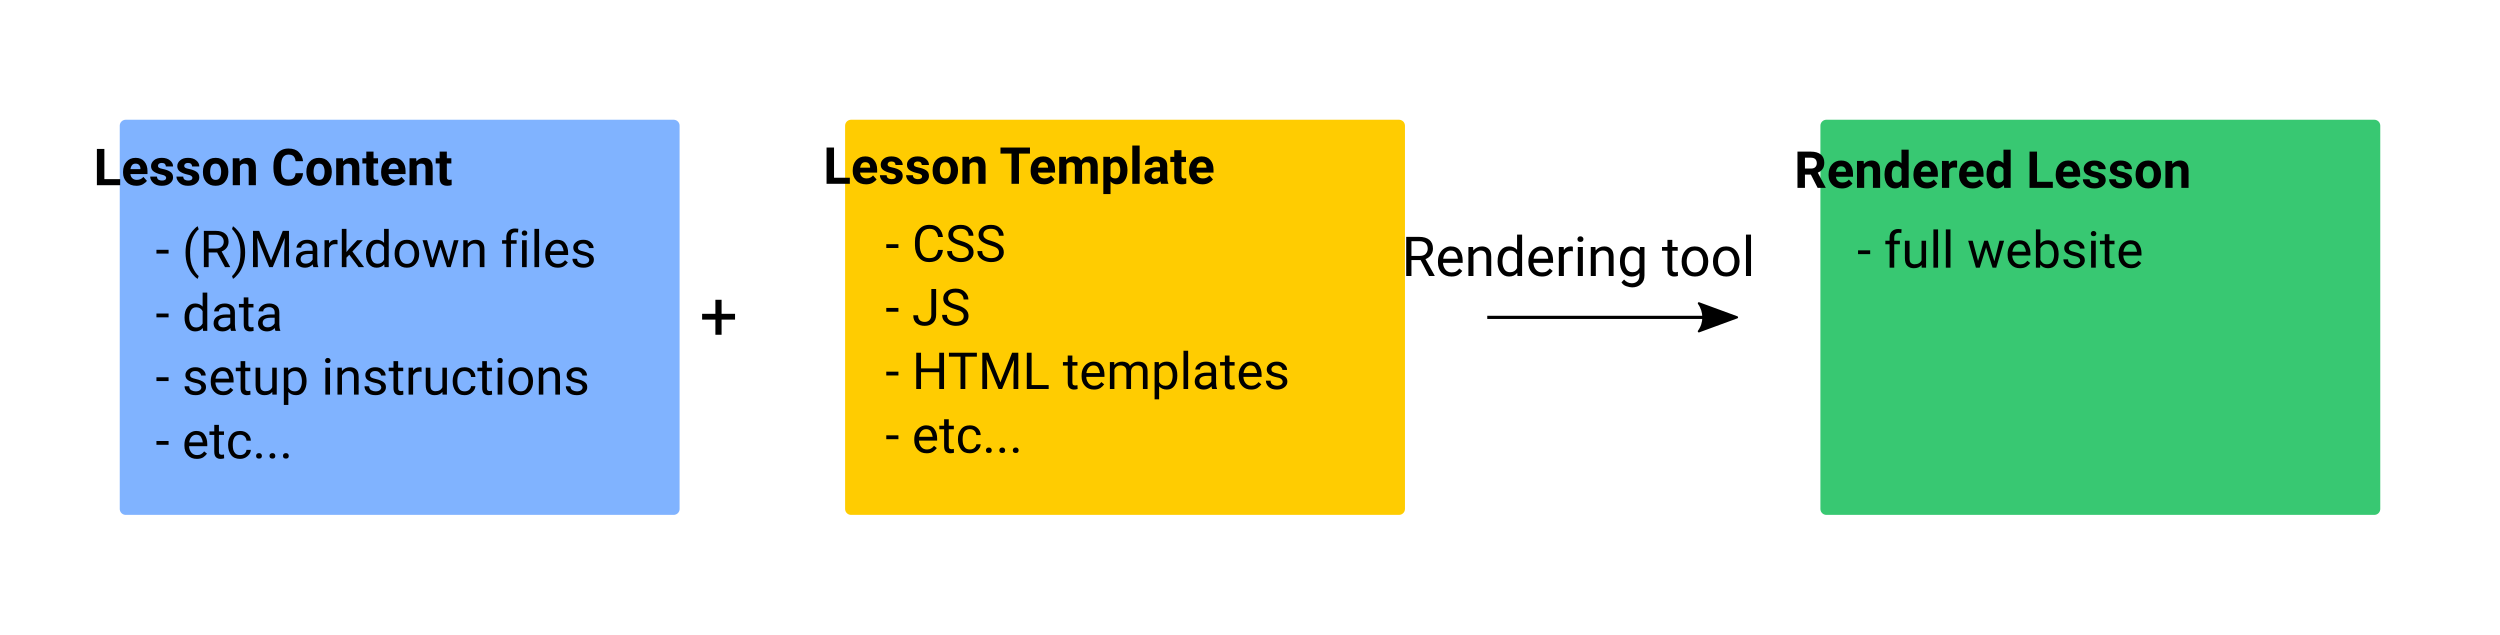
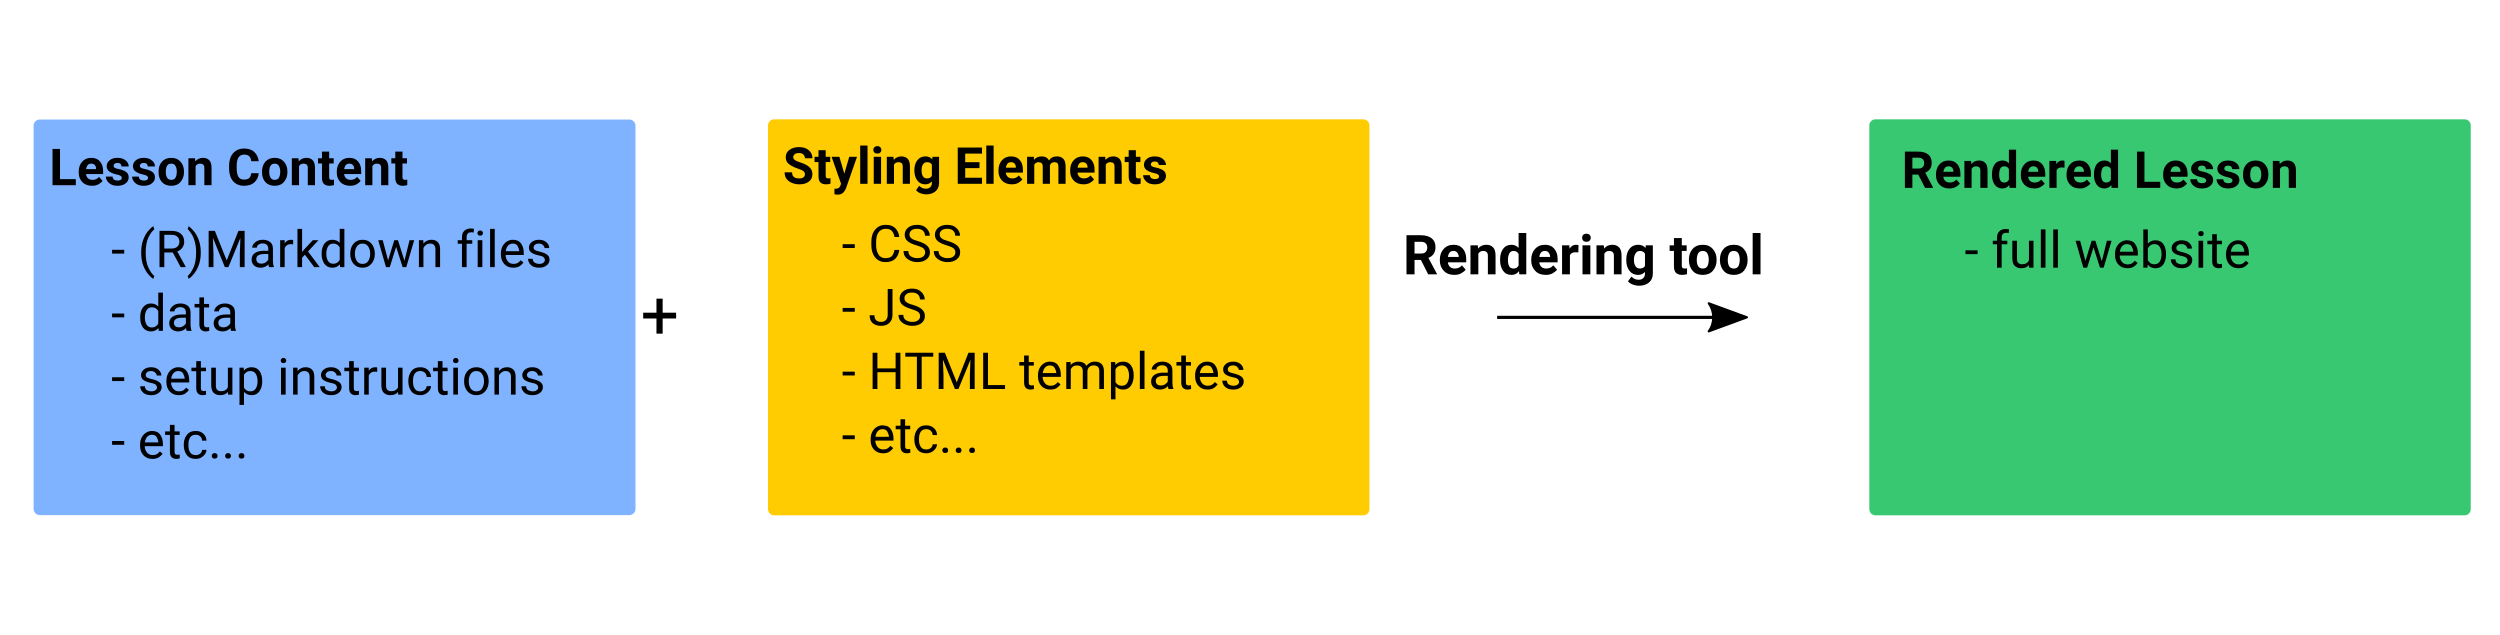
<svg xmlns="http://www.w3.org/2000/svg" width="208.783mm" height="53mm" viewBox="0 0 208.783 53" version="1.1" id="svg8">
  <defs id="defs2">
    <marker orient="auto" refY="0" refX="0" id="Arrow2Lend" style="overflow:visible">
      <path id="path1029" style="fill:#000000;fill-opacity:1;fill-rule:evenodd;stroke:#000000;stroke-width:0.625;stroke-linejoin:round;stroke-opacity:1" d="M 8.719,4.034 -2.207,0.016 8.719,-4.002 c -1.745,2.372 -1.735,5.617 -6e-7,8.035 z" transform="matrix(-1.1,0,0,-1.1,-1.1,0)" />
    </marker>
  </defs>
  <g id="layer1" transform="translate(7.104742,-39.98397)">
-     <g id="g976" transform="matrix(0.7542728,0,0,0.7542728,-3.636288,11.33037)">
-       <rect y="51.908" x="9.321" height="42.428" width="60.665" id="rect944" style="opacity:0.996;vector-effect:none;fill:#80b3ff;fill-opacity:1;stroke:#80b3ff;stroke-width:1.323;stroke-linecap:round;stroke-linejoin:round;stroke-miterlimit:4;stroke-dasharray:none;stroke-dashoffset:0;stroke-opacity:1" />
-       <g id="g927">
+     <g id="g178" transform="translate(-3.704167)">
+       <rect y="50.483" x="-0.078" height="32.002" width="49.231" id="rect944" style="opacity:0.996;vector-effect:none;fill:#80b3ff;fill-opacity:1;stroke:#80b3ff;stroke-width:1.035;stroke-linecap:round;stroke-linejoin:round;stroke-miterlimit:4;stroke-dasharray:none;stroke-dashoffset:0;stroke-opacity:1" />
+       <g id="g927" transform="matrix(0.7542728,0,0,0.7542728,-3.636288,11.33037)">
        <text xml:space="preserve" style="font-style:normal;font-variant:normal;font-weight:normal;font-stretch:normal;font-size:5.644px;line-height:125%;font-family:Roboto;-inkscape-font-specification:'Roboto, Normal';font-variant-ligatures:normal;font-variant-caps:normal;font-variant-numeric:normal;font-feature-settings:normal;text-align:center;letter-spacing:0px;word-spacing:0px;writing-mode:lr-tb;text-anchor:middle;fill:#000000;fill-opacity:1;stroke:none;stroke-width:0.265px;stroke-linecap:butt;stroke-linejoin:miter;stroke-opacity:1" x="31.939" y="58.497" id="text836">
          <tspan id="tspan834" x="31.939" y="58.497" style="font-weight:bold;stroke-width:0.265px">Lesson Content</tspan>
        </text>
        <text xml:space="preserve" style="font-style:normal;font-variant:normal;font-weight:normal;font-stretch:normal;font-size:5.644px;line-height:125%;font-family:Roboto;-inkscape-font-specification:'Roboto, Normal';font-variant-ligatures:normal;font-variant-caps:normal;font-variant-numeric:normal;font-feature-settings:normal;text-align:start;letter-spacing:0px;word-spacing:0px;writing-mode:lr-tb;text-anchor:start;fill:#000000;fill-opacity:1;stroke:none;stroke-width:0.265px;stroke-linecap:butt;stroke-linejoin:miter;stroke-opacity:1" x="12.613" y="67.568" id="text840">
          <tspan id="tspan838" x="12.613" y="67.568" style="font-style:normal;font-variant:normal;font-weight:normal;font-stretch:normal;font-size:5.644px;font-family:Roboto;-inkscape-font-specification:'Roboto, Normal';font-variant-ligatures:normal;font-variant-caps:normal;font-variant-numeric:normal;font-feature-settings:normal;text-align:start;writing-mode:lr-tb;text-anchor:start;stroke-width:0.265px">- (R)Markdown files</tspan>
          <tspan x="12.613" y="74.624" style="font-style:normal;font-variant:normal;font-weight:normal;font-stretch:normal;font-size:5.644px;font-family:Roboto;-inkscape-font-specification:'Roboto, Normal';font-variant-ligatures:normal;font-variant-caps:normal;font-variant-numeric:normal;font-feature-settings:normal;text-align:start;writing-mode:lr-tb;text-anchor:start;stroke-width:0.265px" id="tspan842">- data</tspan>
          <tspan x="12.613" y="81.68" style="font-style:normal;font-variant:normal;font-weight:normal;font-stretch:normal;font-size:5.644px;font-family:Roboto;-inkscape-font-specification:'Roboto, Normal';font-variant-ligatures:normal;font-variant-caps:normal;font-variant-numeric:normal;font-feature-settings:normal;text-align:start;writing-mode:lr-tb;text-anchor:start;stroke-width:0.265px" id="tspan844">- setup instructions</tspan>
          <tspan x="12.613" y="88.735" style="font-style:normal;font-variant:normal;font-weight:normal;font-stretch:normal;font-size:5.644px;font-family:Roboto;-inkscape-font-specification:'Roboto, Normal';font-variant-ligatures:normal;font-variant-caps:normal;font-variant-numeric:normal;font-feature-settings:normal;text-align:start;writing-mode:lr-tb;text-anchor:start;stroke-width:0.265px" id="tspan846">- etc...</tspan>
        </text>
      </g>
    </g>
-     <g id="g1303" transform="translate(1.5199184e-6,1.975888e-6)">
-       <rect y="50.483" x="63.971" height="32.002" width="45.758" id="rect944-5" style="opacity:0.996;vector-effect:none;fill:#ffcc00;fill-opacity:1;stroke:#ffcc00;stroke-width:0.998;stroke-linecap:round;stroke-linejoin:round;stroke-miterlimit:4;stroke-dasharray:none;stroke-dashoffset:0;stroke-opacity:1" />
-       <g transform="matrix(0.7542728,0,0,0.7542728,4.634023,11.20995)" id="g936">
+     <g id="g236" transform="translate(-3.643444)">
+       <rect y="50.465" x="61.195" height="32.038" width="49.193" id="rect944-5" style="opacity:0.996;vector-effect:none;fill:#ffcc00;fill-opacity:1;stroke:#ffcc00;stroke-width:1.035;stroke-linecap:round;stroke-linejoin:round;stroke-miterlimit:4;stroke-dasharray:none;stroke-dashoffset:0;stroke-opacity:1" />
+       <g transform="matrix(0.7542728,0,0,0.7542728,4.634025,11.20995)" id="g936">
        <text xml:space="preserve" style="font-style:normal;font-variant:normal;font-weight:normal;font-stretch:normal;font-size:5.644px;line-height:125%;font-family:Roboto;-inkscape-font-specification:'Roboto, Normal';font-variant-ligatures:normal;font-variant-caps:normal;font-variant-numeric:normal;font-feature-settings:normal;text-align:center;letter-spacing:0px;word-spacing:0px;writing-mode:lr-tb;text-anchor:middle;fill:#000000;fill-opacity:1;stroke:none;stroke-width:0.265px;stroke-linecap:butt;stroke-linejoin:miter;stroke-opacity:1" x="103.563" y="58.497" id="text836-2">
-           <tspan id="tspan834-5" x="103.563" y="58.497" style="font-weight:bold;stroke-width:0.265px">Lesson Template</tspan>
+           <tspan id="tspan834-5" x="103.563" y="58.497" style="font-weight:bold;stroke-width:0.265px">Styling Elements</tspan>
        </text>
        <text xml:space="preserve" style="font-style:normal;font-variant:normal;font-weight:normal;font-stretch:normal;font-size:5.644px;line-height:125%;font-family:Roboto;-inkscape-font-specification:'Roboto, Normal';font-variant-ligatures:normal;font-variant-caps:normal;font-variant-numeric:normal;font-feature-settings:normal;text-align:start;letter-spacing:0px;word-spacing:0px;writing-mode:lr-tb;text-anchor:start;fill:#000000;fill-opacity:1;stroke:none;stroke-width:0.265px;stroke-linecap:butt;stroke-linejoin:miter;stroke-opacity:1" x="82.456" y="67.108" id="text840-4">
          <tspan id="tspan838-0" x="82.456" y="67.108" style="font-style:normal;font-variant:normal;font-weight:normal;font-stretch:normal;font-size:5.644px;font-family:Roboto;-inkscape-font-specification:'Roboto, Normal';font-variant-ligatures:normal;font-variant-caps:normal;font-variant-numeric:normal;font-feature-settings:normal;text-align:start;writing-mode:lr-tb;text-anchor:start;stroke-width:0.265px">- CSS</tspan>
          <tspan x="82.456" y="74.164" style="font-style:normal;font-variant:normal;font-weight:normal;font-stretch:normal;font-size:5.644px;font-family:Roboto;-inkscape-font-specification:'Roboto, Normal';font-variant-ligatures:normal;font-variant-caps:normal;font-variant-numeric:normal;font-feature-settings:normal;text-align:start;writing-mode:lr-tb;text-anchor:start;stroke-width:0.265px" id="tspan842-5">- JS</tspan>
          <tspan x="82.456" y="81.219" style="font-style:normal;font-variant:normal;font-weight:normal;font-stretch:normal;font-size:5.644px;font-family:Roboto;-inkscape-font-specification:'Roboto, Normal';font-variant-ligatures:normal;font-variant-caps:normal;font-variant-numeric:normal;font-feature-settings:normal;text-align:start;writing-mode:lr-tb;text-anchor:start;stroke-width:0.265px" id="tspan846-4">- HTML templates</tspan>
          <tspan x="82.456" y="88.275" style="font-style:normal;font-variant:normal;font-weight:normal;font-stretch:normal;font-size:5.644px;font-family:Roboto;-inkscape-font-specification:'Roboto, Normal';font-variant-ligatures:normal;font-variant-caps:normal;font-variant-numeric:normal;font-feature-settings:normal;text-align:start;writing-mode:lr-tb;text-anchor:start;stroke-width:0.265px" id="tspan918">- etc...</tspan>
        </text>
      </g>
    </g>
-     <g id="g995" transform="matrix(0.7542728,0,0,0.7542728,33.82961,11.5534)">
-       <rect y="51.612" x="147.947" height="42.428" width="60.665" id="rect944-4" style="opacity:0.996;vector-effect:none;fill:#37c871;fill-opacity:1;stroke:#37c871;stroke-width:1.323;stroke-linecap:round;stroke-linejoin:round;stroke-miterlimit:4;stroke-dasharray:none;stroke-dashoffset:0;stroke-opacity:1" />
-       <g transform="translate(-3.3912249e-6)" id="g942">
+     <g id="g258" transform="translate(5.820833)">
+       <rect y="50.465" x="143.704" height="32.038" width="49.193" id="rect944-4" style="opacity:0.996;vector-effect:none;fill:#37c871;fill-opacity:1;stroke:#37c871;stroke-width:1.035;stroke-linecap:round;stroke-linejoin:round;stroke-miterlimit:4;stroke-dasharray:none;stroke-dashoffset:0;stroke-opacity:1" />
+       <g transform="matrix(0.7542728,0,0,0.7542728,36.97957,11.5534)" id="g942">
        <text xml:space="preserve" style="font-style:normal;font-variant:normal;font-weight:normal;font-stretch:normal;font-size:5.644px;line-height:125%;font-family:Roboto;-inkscape-font-specification:'Roboto, Normal';font-variant-ligatures:normal;font-variant-caps:normal;font-variant-numeric:normal;font-feature-settings:normal;text-align:center;letter-spacing:0px;word-spacing:0px;writing-mode:lr-tb;text-anchor:middle;fill:#000000;fill-opacity:1;stroke:none;stroke-width:0.265px;stroke-linecap:butt;stroke-linejoin:miter;stroke-opacity:1" x="172.664" y="58.497" id="text836-2-9">
          <tspan id="tspan834-5-2" x="172.664" y="58.497" style="font-weight:bold;stroke-width:0.265px">Rendered Lesson</tspan>
        </text>
        <text xml:space="preserve" style="font-style:normal;font-variant:normal;font-weight:normal;font-stretch:normal;font-size:5.644px;line-height:125%;font-family:Roboto;-inkscape-font-specification:'Roboto, Normal';font-variant-ligatures:normal;font-variant-caps:normal;font-variant-numeric:normal;font-feature-settings:normal;text-align:start;letter-spacing:0px;word-spacing:0px;writing-mode:lr-tb;text-anchor:start;fill:#000000;fill-opacity:1;stroke:none;stroke-width:0.265px;stroke-linecap:butt;stroke-linejoin:miter;stroke-opacity:1" x="151.343" y="67.331" id="text840-4-2">
          <tspan x="151.343" y="67.331" style="font-style:normal;font-variant:normal;font-weight:normal;font-stretch:normal;font-size:5.644px;font-family:Roboto;-inkscape-font-specification:'Roboto, Normal';font-variant-ligatures:normal;font-variant-caps:normal;font-variant-numeric:normal;font-feature-settings:normal;text-align:start;writing-mode:lr-tb;text-anchor:start;stroke-width:0.265px" id="tspan846-4-7">- full website</tspan>
        </text>
      </g>
    </g>
-     <path style="fill:none;fill-rule:evenodd;stroke:#000000;stroke-width:0.265;stroke-linecap:butt;stroke-linejoin:miter;stroke-miterlimit:4;stroke-dasharray:none;stroke-opacity:1;marker-end:url(#Arrow2Lend)" d="m 117.101,66.489 h 20.505" id="path1006" />
-     <text xml:space="preserve" style="font-style:normal;font-variant:normal;font-weight:normal;font-stretch:normal;font-size:5.644px;line-height:125%;font-family:Roboto;-inkscape-font-specification:'Roboto, Normal';font-variant-ligatures:normal;font-variant-caps:normal;font-variant-numeric:normal;font-feature-settings:normal;text-align:center;letter-spacing:0px;word-spacing:0px;writing-mode:lr-tb;text-anchor:middle;fill:#000000;fill-opacity:1;stroke:none;stroke-width:0.265px;stroke-linecap:butt;stroke-linejoin:miter;stroke-opacity:1" x="56.413" y="68.347" id="text1292">
-       <tspan id="tspan1290" x="56.413" y="68.347" style="stroke-width:0.265px">+</tspan>
+     <path style="fill:none;fill-rule:evenodd;stroke:#000000;stroke-width:0.265;stroke-linecap:butt;stroke-linejoin:miter;stroke-miterlimit:4;stroke-dasharray:none;stroke-opacity:1;marker-end:url(#Arrow2Lend)" d="m 117.927,66.489 h 20.505" id="path1006" />
+     <text xml:space="preserve" style="font-style:normal;font-variant:normal;font-weight:normal;font-stretch:normal;font-size:5.644px;line-height:125%;font-family:Roboto;-inkscape-font-specification:'Roboto, Normal';font-variant-ligatures:normal;font-variant-caps:normal;font-variant-numeric:normal;font-feature-settings:normal;text-align:center;letter-spacing:0px;word-spacing:0px;writing-mode:lr-tb;text-anchor:middle;fill:#000000;fill-opacity:1;stroke:none;stroke-width:0.265px;stroke-linecap:butt;stroke-linejoin:miter;stroke-opacity:1" x="51.491" y="68.253" id="text1292">
+       <tspan id="tspan1290" x="51.491" y="68.253" style="stroke-width:0.265px">+</tspan>
    </text>
-     <text xml:space="preserve" style="font-style:normal;font-variant:normal;font-weight:normal;font-stretch:normal;font-size:4.586px;line-height:125%;font-family:Roboto;-inkscape-font-specification:'Roboto, Normal';font-variant-ligatures:normal;font-variant-caps:normal;font-variant-numeric:normal;font-feature-settings:normal;text-align:center;letter-spacing:0px;word-spacing:0px;writing-mode:lr-tb;text-anchor:middle;fill:#000000;fill-opacity:1;stroke:none;stroke-width:0.265px;stroke-linecap:butt;stroke-linejoin:miter;stroke-opacity:1" x="127.562" y="63.033" id="text1307">
-       <tspan id="tspan1305" x="127.562" y="63.033" style="stroke-width:0.265px">Rendering tool</tspan>
+     <text xml:space="preserve" style="font-style:normal;font-variant:normal;font-weight:normal;font-stretch:normal;font-size:4.586px;line-height:125%;font-family:Roboto;-inkscape-font-specification:'Roboto, Normal';font-variant-ligatures:normal;font-variant-caps:normal;font-variant-numeric:normal;font-feature-settings:normal;text-align:center;letter-spacing:0px;word-spacing:0px;writing-mode:lr-tb;text-anchor:middle;fill:#000000;fill-opacity:1;stroke:none;stroke-width:0.265px;stroke-linecap:butt;stroke-linejoin:miter;stroke-opacity:1" x="127.975" y="62.896" id="text1307">
+       <tspan id="tspan1305" x="127.975" y="62.896" style="font-weight:bold;stroke-width:0.265px">Rendering tool</tspan>
    </text>
  </g>
</svg>
